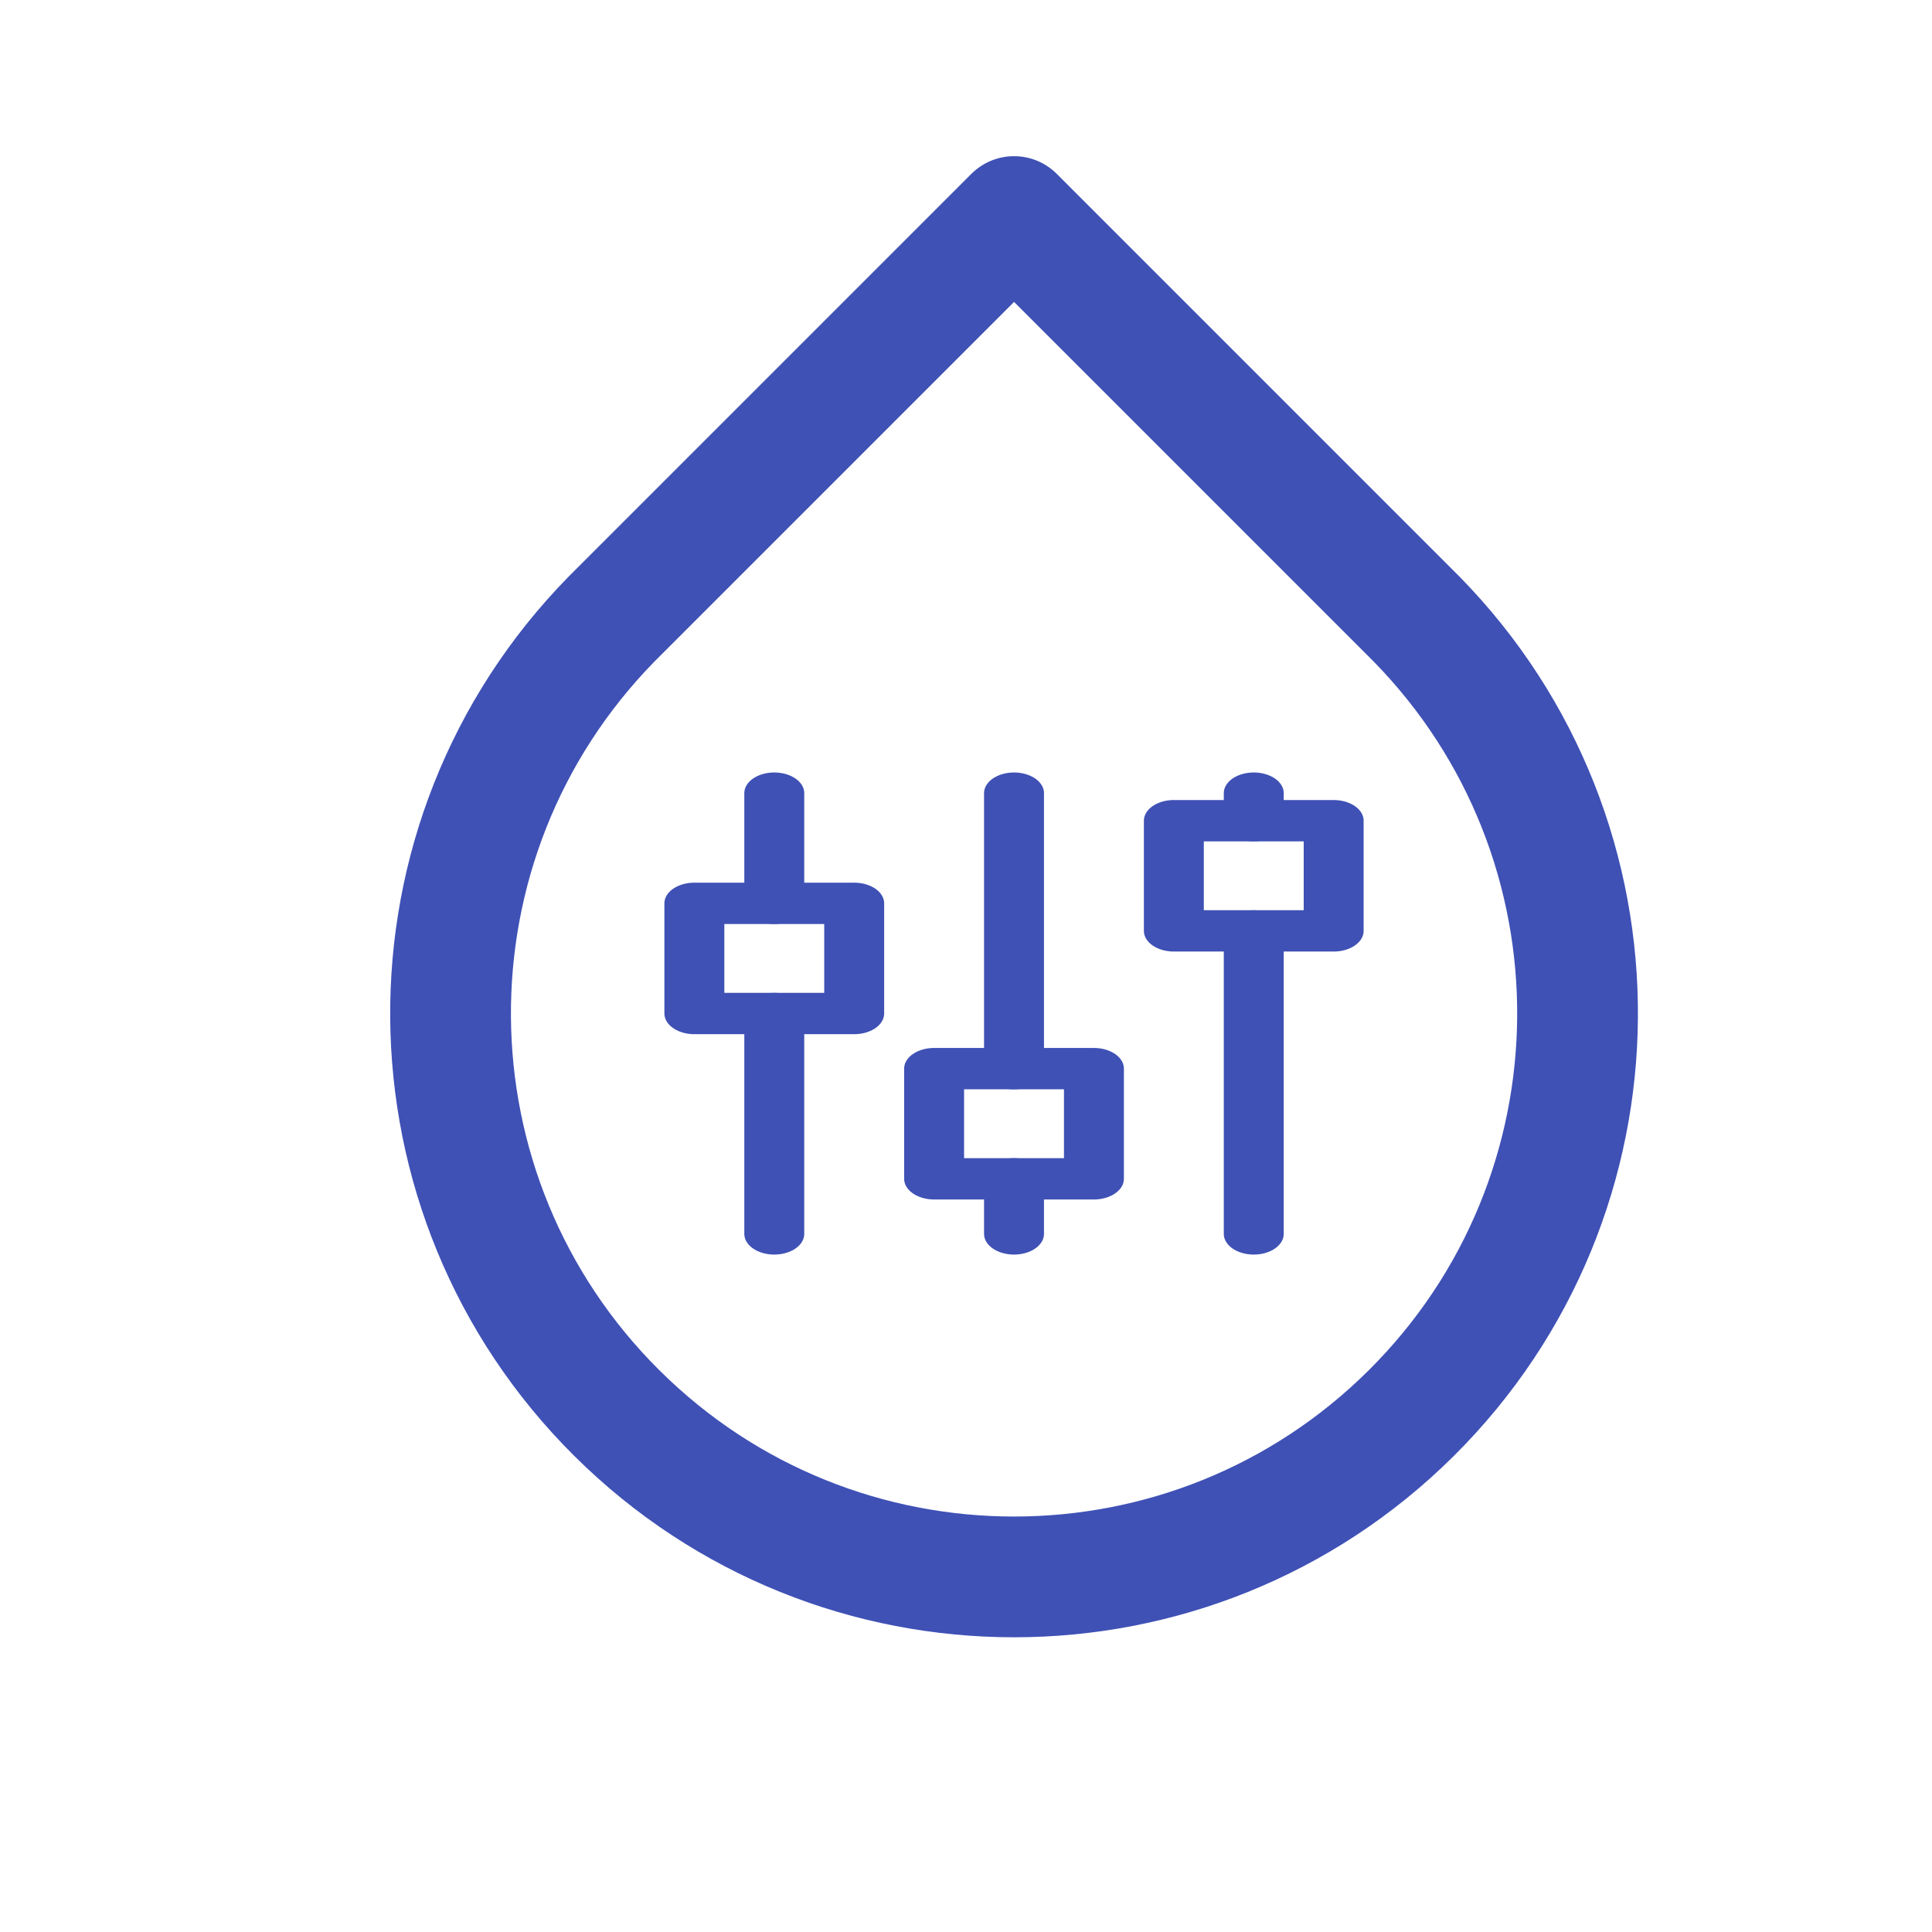
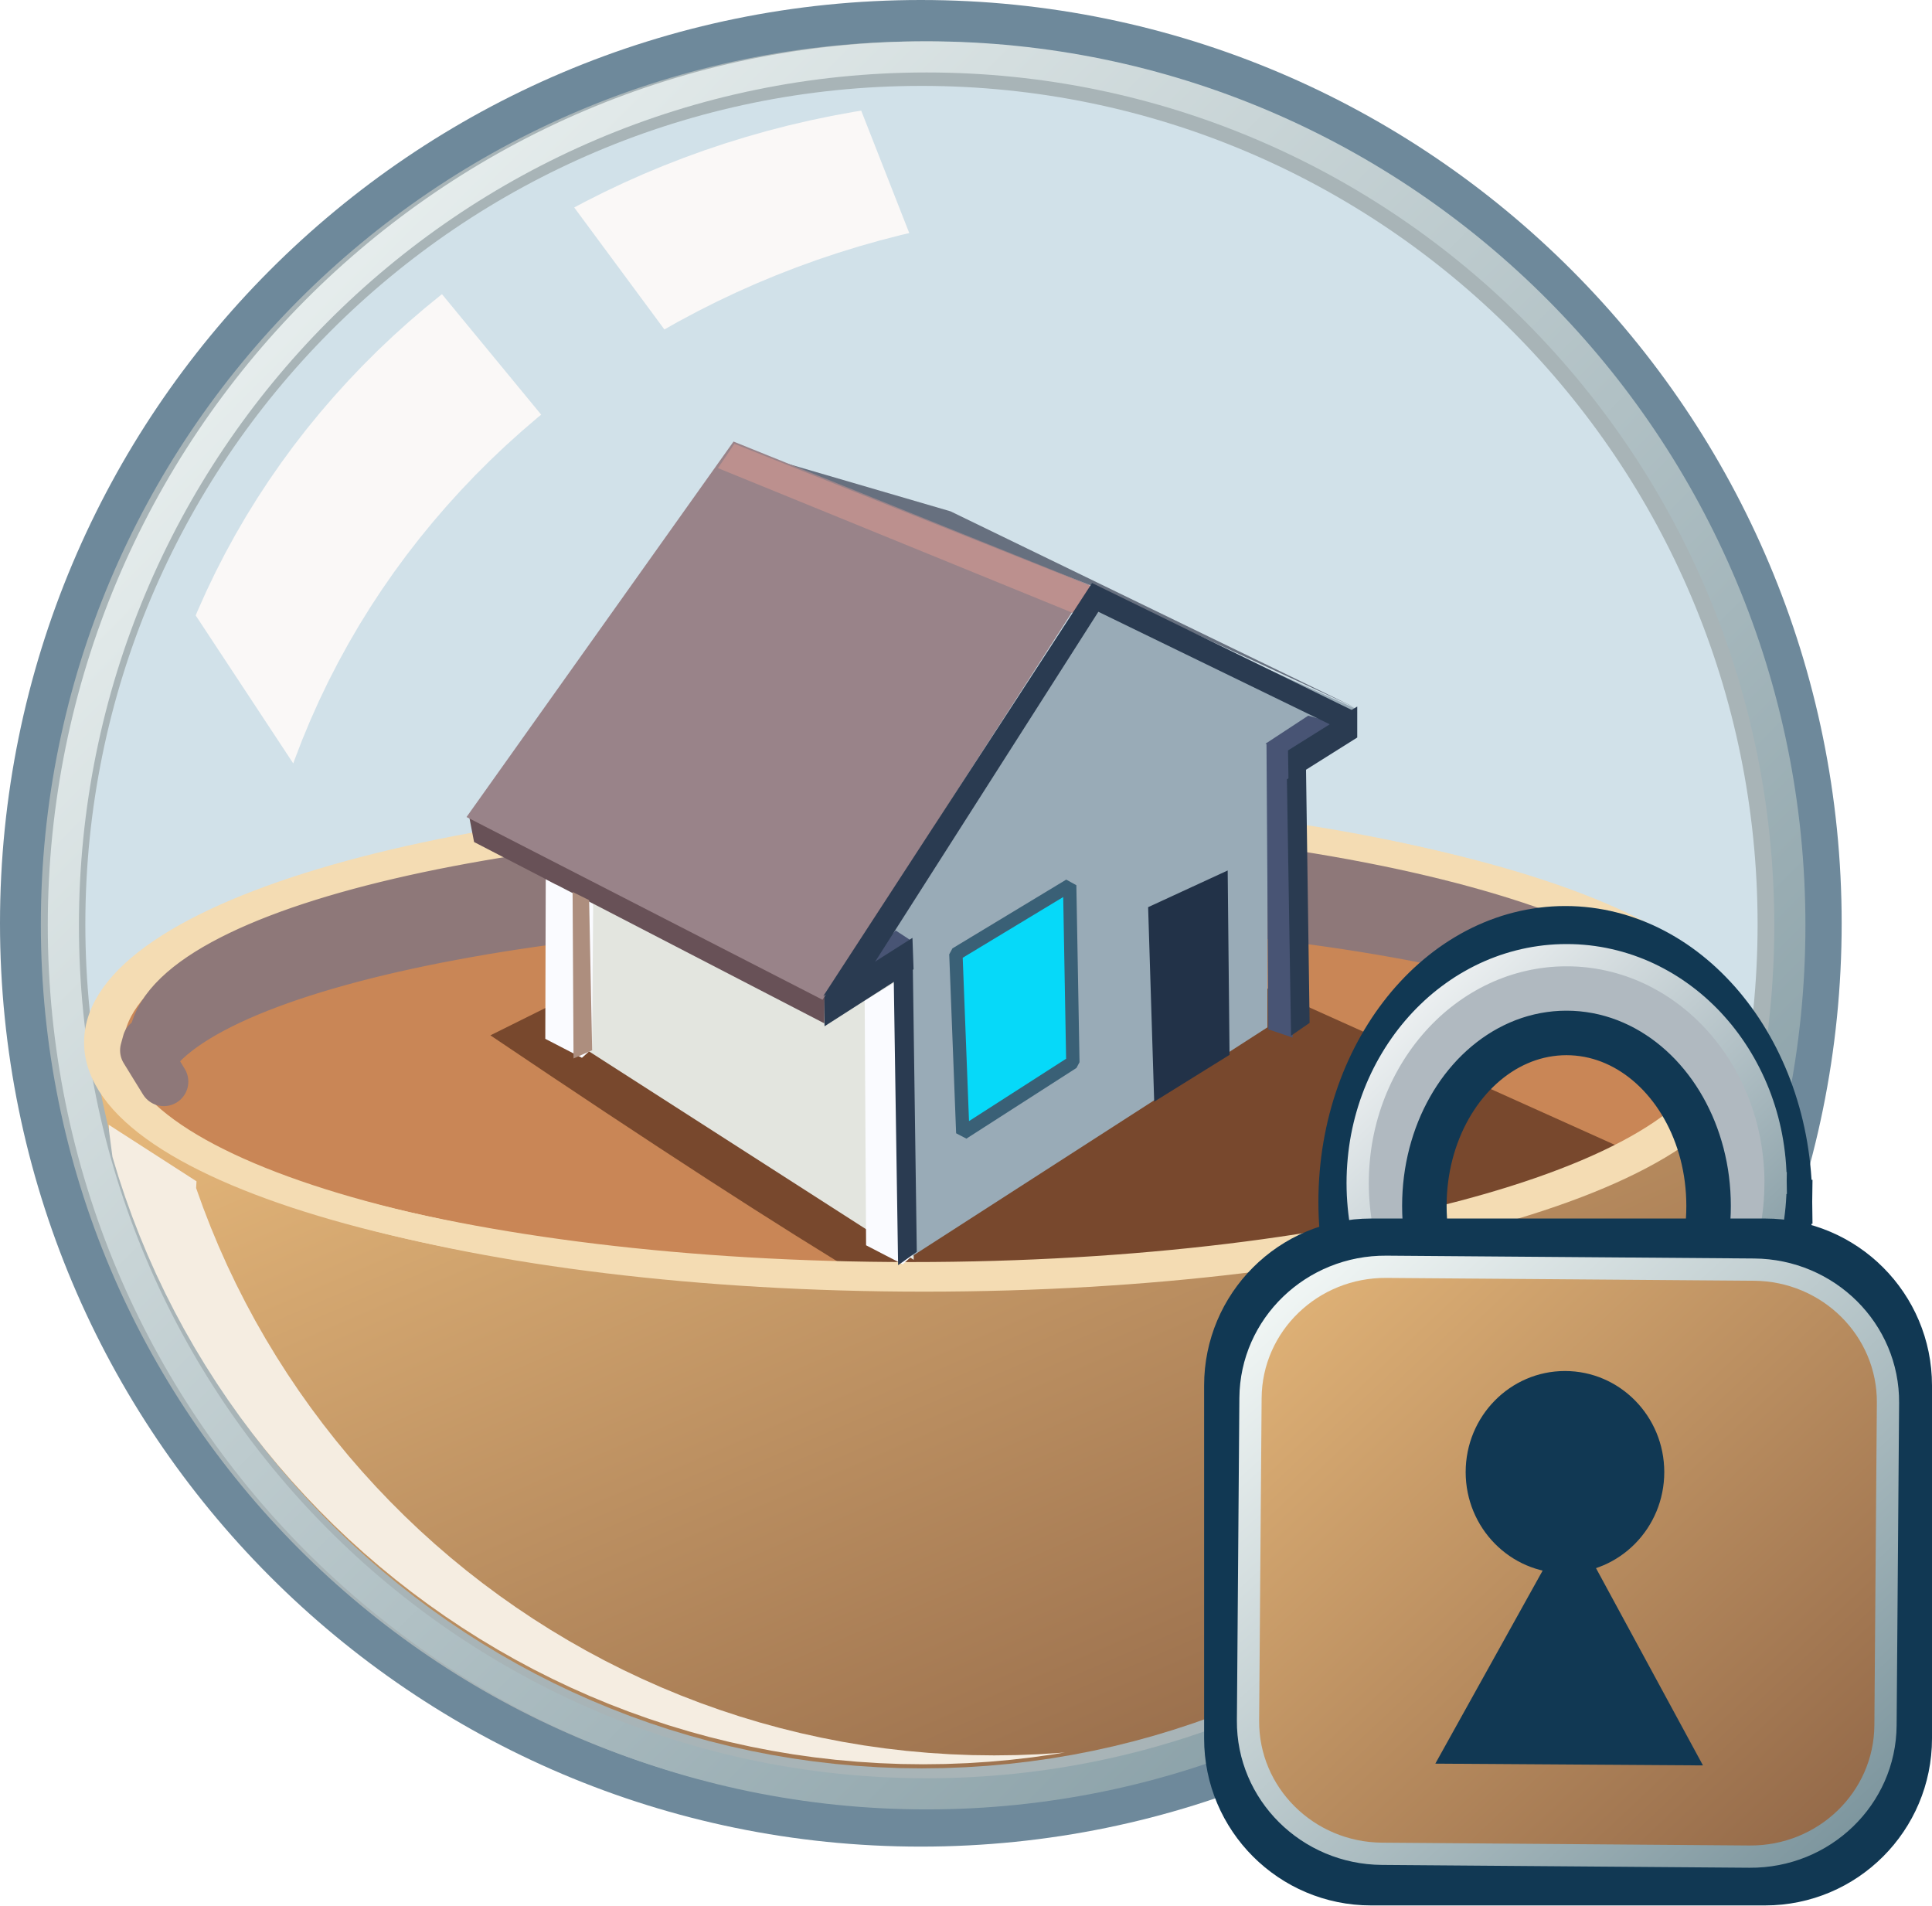
- <svg xmlns="http://www.w3.org/2000/svg" class="icon icon-tabler icon-tabler-droplet" width="48" height="48" viewBox="0 0 24 24" stroke-width="1.5" stroke="#3F51B5" fill="none" stroke-linecap="round" stroke-linejoin="round" version="1.1" id="svg158">
-   <defs id="defs162" />
-   <path stroke="none" d="M0 0h24v24H0z" fill="none" id="path154" />
-   <path d="m 12.597,2.69 5,5 a 7,7 0 1 1 -10,0 l 5,-5" id="path156" />
-   <g style="fill:none;stroke:#3f51b5;stroke-width:1.5;stroke-linecap:round;stroke-linejoin:round" id="g296" transform="matrix(0.4963568,0,0,0.3422113,6.640228,8.483838)">
-     <path stroke="none" d="M 0,0 H 24 V 24 H 0 Z" fill="none" id="path258" />
-     <rect x="4" y="8" width="4" height="4" id="rect260" />
-     <line x1="6" y1="4" x2="6" y2="8" id="line262" />
-     <line x1="6" y1="12" x2="6" y2="20" id="line264" />
-     <rect x="10" y="14" width="4" height="4" id="rect266" />
-     <line x1="12" y1="4" x2="12" y2="14" id="line268" />
-     <line x1="12" y1="18" x2="12" y2="20" id="line270" />
-     <rect x="16" y="5" width="4" height="4" id="rect272" />
-     <line x1="18" y1="4" x2="18" y2="5" id="line274" />
-     <line x1="18" y1="9" x2="18" y2="20" id="line276" />
-   </g>
+ <svg xmlns="http://www.w3.org/2000/svg" width="104.204pt" height="102.757pt" viewBox="0 0 104.204 102.757" version="1.1" id="svg10">
+   <defs id="defs10">
+     <linearGradient id="gradient0" gradientUnits="userSpaceOnUse" x1="0" y1="0" x2="58.412" y2="58.412" spreadMethod="pad" gradientTransform="matrix(1.522099,0,0,0.6569873,5.102444,56.98849)">
+       <stop stop-color="#eabc7d" offset="0" stop-opacity="1" id="stop1" />
+       <stop stop-color="#8a6043" offset="0.983" stop-opacity="1" id="stop2" />
+     </linearGradient>
+     <linearGradient id="gradient1" gradientUnits="userSpaceOnUse" x1="-0.842" y1="-0.838" x2="94.232" y2="94.237" spreadMethod="pad" gradientTransform="matrix(0.997114,0,0,1.002894,3.416334,3.068318)">
+       <stop stop-color="#f8fcfa" offset="0.006" stop-opacity="1" id="stop3" />
+       <stop stop-color="#758f98" offset="1" stop-opacity="1" id="stop4" />
+     </linearGradient>
+     <linearGradient id="gradient2" gradientUnits="userSpaceOnUse" x1="-0.593" y1="-0.607" x2="22.892" y2="22.879" spreadMethod="pad" gradientTransform="matrix(1.011235,0,0,0.9888896,73.22845,51.51491)">
+       <stop stop-color="#ffffff" offset="0.011" stop-opacity="1" id="stop5" />
+       <stop stop-color="#758f98" offset="1" stop-opacity="1" id="stop6" />
+     </linearGradient>
+     <linearGradient id="gradient3" gradientUnits="userSpaceOnUse" x1="-1.166" y1="-1.235" x2="36.97" y2="36.9" spreadMethod="pad" gradientTransform="matrix(1.029471,0,0,0.9713729,66.14516,66.91311)">
+       <stop stop-color="#eabc7d" offset="0" stop-opacity="1" id="stop7" />
+       <stop stop-color="#8a6043" offset="0.983" stop-opacity="1" id="stop8" />
+     </linearGradient>
+     <linearGradient id="gradient4" gradientUnits="userSpaceOnUse" x1="-0.577" y1="-0.624" x2="33.617" y2="33.569" spreadMethod="pad" gradientTransform="matrix(1.040673,0,0,0.9609167,68.02488,67.73788)">
+       <stop stop-color="#f8fcfa" offset="0.006" stop-opacity="1" id="stop9" />
+       <stop stop-color="#758f98" offset="1" stop-opacity="1" id="stop10" />
+     </linearGradient>
+   </defs>
+   <ellipse id="shape0" rx="48.466" ry="48.592" cx="49.666" cy="49.792" fill="#d1e1e9" fill-rule="evenodd" stroke="#6e899b" stroke-width="2.4" stroke-linecap="square" stroke-linejoin="bevel" />
+   <ellipse id="shape01" rx="46.297" ry="46.417" cx="49.7" cy="49.849" fill="#d1e1e9" fill-rule="evenodd" stroke="#a8b4b7" stroke-width="2.4" stroke-linecap="square" stroke-linejoin="bevel" />
+   <path id="shape1" fill="url(#gradient0)" fill-rule="evenodd" stroke-opacity="0" stroke="#000000" stroke-width="0" stroke-linecap="square" stroke-linejoin="bevel" d="m 5.102,56.988 0.024,0.173 0.191,1.135 0.219,1.124 0.246,1.114 0.273,1.104 0.3,1.093 0.327,1.082 0.353,1.07 0.378,1.058 0.404,1.046 0.429,1.033 0.453,1.02 0.478,1.006 0.501,0.993 0.525,0.979 0.548,0.963 0.571,0.949 0.593,0.934 0.615,0.918 0.637,0.902 0.658,0.885 0.679,0.868 0.699,0.852 0.72,0.834 0.739,0.815 0.759,0.798 0.778,0.779 0.796,0.76 0.815,0.74 0.832,0.721 0.85,0.7 0.868,0.68 0.884,0.659 0.9,0.637 0.917,0.616 0.932,0.594 0.947,0.572 0.963,0.549 0.977,0.526 0.991,0.502 1.005,0.478 1.019,0.454 1.031,0.429 1.045,0.405 1.056,0.379 1.069,0.353 1.08,0.327 1.091,0.301 1.103,0.274 1.112,0.246 1.123,0.219 1.133,0.191 1.142,0.162 1.151,0.134 1.159,0.105 1.168,0.075 1.176,0.046 1.183,0.015 1.183,-0.015 1.176,-0.046 1.167,-0.075 1.16,-0.105 1.151,-0.134 1.142,-0.162 1.132,-0.191 1.123,-0.219 1.113,-0.246 1.102,-0.274 1.092,-0.301 1.08,-0.327 1.068,-0.353 1.057,-0.379 1.044,-0.405 1.032,-0.429 1.018,-0.454 1.005,-0.478 0.992,-0.502 0.977,-0.526 0.962,-0.549 0.948,-0.572 0.932,-0.594 0.917,-0.616 0.9,-0.637 0.884,-0.659 0.867,-0.68 0.85,-0.7 0.833,-0.721 0.815,-0.74 0.796,-0.76 0.778,-0.779 0.759,-0.798 0.739,-0.815 0.719,-0.834 0.7,-0.852 0.679,-0.868 0.658,-0.885 0.637,-0.902 0.615,-0.918 0.593,-0.934 0.571,-0.949 0.548,-0.963 0.525,-0.979 0.501,-0.993 0.478,-1.006 0.453,-1.02 0.429,-1.033 0.403,-1.046 0.379,-1.058 0.353,-1.07 0.326,-1.082 0.3,-1.093 0.274,-1.104 0.246,-1.114 0.113,-0.581 -0.125,0.175 -0.245,0.302 -0.271,0.298 -0.299,0.296 -0.324,0.292 -0.351,0.29 -0.376,0.286 -0.401,0.283 -0.426,0.279 -0.45,0.276 -0.475,0.273 -0.498,0.268 -0.521,0.265 -0.545,0.26 -0.567,0.257 -0.589,0.253 -0.611,0.248 -0.632,0.244 -0.654,0.239 -0.675,0.235 -0.694,0.23 -0.715,0.226 -0.735,0.221 -0.753,0.215 -0.773,0.211 -0.791,0.205 -0.809,0.201 -0.828,0.195 -0.844,0.189 -0.862,0.184 -0.878,0.178 -0.894,0.173 -0.911,0.166 -0.926,0.161 -0.941,0.155 -0.957,0.148 -0.97,0.142 -0.985,0.136 -0.998,0.129 -1.012,0.123 -1.025,0.116 -1.037,0.11 -1.05,0.102 -1.062,0.096 -1.073,0.088 -1.084,0.082 -1.095,0.074 -1.105,0.066 -1.116,0.059 -1.125,0.052 -1.134,0.044 -1.144,0.036 -1.152,0.029 -1.16,0.02 -1.168,0.012 -1.175,0.004 -1.175,-0.004 -1.168,-0.012 -1.16,-0.02 -1.152,-0.029 -1.144,-0.036 -1.134,-0.044 -1.125,-0.052 -1.116,-0.059 -1.105,-0.066 -1.095,-0.074 -1.084,-0.082 -1.073,-0.088 -1.062,-0.096 -1.05,-0.102 -1.037,-0.11 -1.025,-0.116 -1.012,-0.123 -0.998,-0.129 -0.985,-0.136 -0.97,-0.142 -0.957,-0.148 -0.941,-0.155 -0.926,-0.161 -0.911,-0.166 -0.894,-0.173 -0.878,-0.178 -0.862,-0.184 -0.844,-0.189 -0.828,-0.195 -0.809,-0.201 -0.791,-0.205 -0.773,-0.211 -0.753,-0.215 -0.735,-0.221 -0.715,-0.226 -0.694,-0.23 -0.675,-0.235 -0.654,-0.239 -0.632,-0.244 -0.611,-0.248 -0.589,-0.253 -0.567,-0.257 -0.545,-0.26 -0.521,-0.265 -0.499,-0.268 -0.474,-0.273 -0.45,-0.276 -0.426,-0.279 -0.401,-0.283 -0.376,-0.286 -0.351,-0.29 -0.324,-0.292 -0.299,-0.296 -0.271,-0.298 -0.245,-0.302 -0.217,-0.304 -0.189,-0.307 -0.162,-0.309 -0.132,-0.312 -0.104,-0.314 -0.075,-0.316 -0.023,-0.164 h -0.1" style="fill:url(#gradient0)" />
+   <ellipse id="ellipse10" rx="46.56" ry="46.835" cx="49.977" cy="49.903" fill="none" stroke="url(#gradient1)" stroke-width="1.68" stroke-linecap="square" stroke-linejoin="bevel" style="stroke:url(#gradient1)" />
+   <ellipse id="shape2" rx="43.908" ry="12.565" cx="49.848" cy="56.371" fill="#c98656" fill-rule="evenodd" stroke="#f4dcb3" stroke-width="1.44" stroke-linecap="square" stroke-linejoin="bevel" />
+   <path id="shape3" fill="#78482d" fill-rule="evenodd" stroke-opacity="0" stroke="#000000" stroke-width="0" stroke-linecap="square" stroke-linejoin="bevel" d="m 26.451,55.833 22.576,-11.22 c 18.23,8.201 31.252,14.059 39.065,17.574 -14.753,5.777 -32.947,5.77 -41.15,6.915 -4.857,-2.907 -11.688,-7.33 -20.492,-13.268 z" />
+   <path id="shape4" fill="none" stroke="#8e7879" stroke-width="2.64" stroke-linecap="round" stroke-linejoin="round" d="m 91.795,56.09 -0.111,1.128 -0.137,-1.425 -0.07,-0.271 -0.097,-0.269 -0.123,-0.267 -0.15,-0.265 -0.176,-0.263 -0.202,-0.26 -0.227,-0.258 -0.252,-0.256 -0.277,-0.253 -0.302,-0.251 -0.326,-0.248 -0.35,-0.245 -0.373,-0.242 -0.396,-0.239 -0.419,-0.236 -0.441,-0.233 -0.463,-0.23 -0.485,-0.227 -0.506,-0.223 -0.527,-0.22 -0.548,-0.216 -0.568,-0.213 -0.588,-0.209 -0.608,-0.205 -0.627,-0.201 -0.646,-0.197 -0.664,-0.193 -0.683,-0.189 -0.701,-0.185 -0.718,-0.18 -0.736,-0.176 -0.752,-0.172 -0.769,-0.167 -0.785,-0.162 -0.801,-0.157 -0.817,-0.153 -0.832,-0.148 -0.847,-0.143 -0.861,-0.138 -0.875,-0.132 -0.889,-0.127 -0.902,-0.122 -0.915,-0.116 -0.928,-0.111 -0.941,-0.105 -0.953,-0.099 -0.964,-0.094 -0.976,-0.088 -0.987,-0.082 -0.998,-0.076 -1.008,-0.07 -1.018,-0.063 -1.028,-0.057 -1.037,-0.051 -1.046,-0.044 -1.055,-0.038 -1.063,-0.031 -1.071,-0.024 -1.079,-0.017 -1.086,-0.011 -1.093,-0.004 -1.093,0.004 -1.086,0.011 -1.079,0.017 -1.071,0.024 -1.063,0.031 -1.055,0.038 -1.046,0.044 -1.037,0.051 -1.028,0.057 -1.018,0.063 -1.008,0.07 -0.998,0.076 -0.987,0.082 -0.976,0.088 -0.964,0.094 -0.953,0.099 -0.941,0.105 -0.928,0.111 -0.915,0.116 -0.902,0.122 -0.889,0.127 -0.875,0.132 -0.861,0.138 -0.846,0.143 -0.832,0.148 -0.817,0.153 -0.801,0.157 -0.785,0.162 -0.769,0.167 -0.752,0.172 -0.736,0.176 -0.718,0.18 -0.701,0.185 -0.683,0.189 -0.664,0.193 -0.646,0.197 -0.627,0.201 -0.608,0.205 -0.588,0.209 -0.568,0.213 -0.548,0.216 -0.527,0.22 -0.506,0.223 -0.485,0.227 -0.463,0.23 -0.441,0.233 -0.419,0.236 -0.396,0.239 -0.373,0.242 -0.35,0.245 -0.326,0.248 -0.302,0.251 -0.277,0.253 -0.252,0.256 -0.227,0.258 -0.202,0.26 -0.176,0.263 -0.15,0.265 -0.123,0.267 -0.097,0.269 -0.069,0.271 -0.042,0.273 -0.334,0.117 -0.126,0.461 1.04,1.687 -0.857,-1.412 0.709,-0.527 0.258,-0.256 0.284,-0.253 0.309,-0.251 0.333,-0.248 0.358,-0.245 0.382,-0.242 0.405,-0.239 0.429,-0.236 0.451,-0.233 0.474,-0.23 0.496,-0.227 0.518,-0.223 0.54,-0.22 0.561,-0.216 0.581,-0.213 0.602,-0.209 0.622,-0.205 0.642,-0.201 0.661,-0.197 0.68,-0.193 0.699,-0.189 0.717,-0.185 0.735,-0.18 0.753,-0.176 0.77,-0.171 0.787,-0.167 0.804,-0.162 0.82,-0.157 0.836,-0.153 0.851,-0.148 0.866,-0.143 0.881,-0.138 0.896,-0.132 0.91,-0.127 0.924,-0.122 0.937,-0.116 0.95,-0.111 0.963,-0.105 0.975,-0.099 0.987,-0.094 0.999,-0.088 1.01,-0.082 1.021,-0.076 1.032,-0.07 1.042,-0.063 1.052,-0.057 1.061,-0.051 1.071,-0.044 1.079,-0.038 1.088,-0.031 1.096,-0.024 1.104,-0.017 1.111,-0.011 1.118,-0.004 1.119,0.004 1.111,0.011 1.104,0.017 1.096,0.024 1.088,0.031 1.079,0.038 1.071,0.044 1.061,0.051 1.052,0.057 1.042,0.063 1.032,0.07 1.021,0.076 1.01,0.082 0.999,0.088 0.987,0.094 0.975,0.099 0.963,0.105 0.95,0.111 0.937,0.116 0.924,0.122 0.91,0.127 0.896,0.132 0.881,0.138 0.866,0.143 0.851,0.148 0.836,0.153 0.82,0.157 0.804,0.162 0.787,0.167 0.77,0.171 0.753,0.176 0.735,0.18 0.717,0.185 0.699,0.189 0.68,0.193 0.661,0.197 0.642,0.201 0.622,0.205 0.602,0.209 0.582,0.213 0.561,0.216 0.539,0.22 0.518,0.223 0.496,0.227 0.474,0.23 0.451,0.233 0.429,0.236 0.405,0.239 0.382,0.242 0.358,0.245 0.333,0.248 0.309,0.251 0.284,0.253 0.098,0.097" />
+   <path id="shape02" fill="#e3e5df" fill-rule="evenodd" stroke-opacity="0" stroke="#000000" stroke-width="0" stroke-linecap="square" stroke-linejoin="bevel" d="m 30.004,41.166 19.2,9.6 0.077,17.172 -19.277,-12.372 z" />
+   <path id="shape03" fill="#67707f" fill-rule="evenodd" stroke-opacity="0" stroke="#000000" stroke-width="0" stroke-linecap="square" stroke-linejoin="bevel" d="m 73.174,38.204 -21.904,-10.628 -11.696,-3.417 19.2,7.389 z" />
+   <ellipse id="shape04" rx="43.908" ry="12.565" cx="49.163" cy="56.215" fill="none" stroke="#f4dcb3" stroke-width="1.44" stroke-linecap="square" stroke-linejoin="bevel" />
+   <path id="shape5" fill="#99abb7" fill-rule="evenodd" stroke-opacity="0" stroke="#000000" stroke-width="0" stroke-linecap="square" stroke-linejoin="bevel" d="m 49.16,50.603 19.2,-9.6 v 14.4 l -19.2,12.365 z" />
+   <path id="shape6" fill="#99abb7" fill-rule="evenodd" stroke-opacity="0" stroke="#000000" stroke-width="0" stroke-linecap="square" stroke-linejoin="bevel" d="m 58.743,31.749 14.4,6.477 -4.8,3.123 -19.2,9.6 -4.8,2.93 z" />
+   <path id="shape7" fill="#485474" fill-rule="evenodd" stroke-opacity="0" stroke="#000000" stroke-width="0" stroke-linecap="square" stroke-linejoin="bevel" d="m 48.311,50.18 0.893,0.586 -4.504,3.011 z" />
+   <path id="shape8" fill="#2a3b51" fill-rule="evenodd" stroke-opacity="0" stroke="#000000" stroke-width="0" stroke-linecap="square" stroke-linejoin="bevel" d="m 73.204,38.103 v 1.67 l -4.814,3.026 -0.019,-1.781 z" />
+   <path id="shape9" fill="#fafbff" fill-rule="evenodd" stroke-opacity="0" stroke="#000000" stroke-width="0" stroke-linecap="square" stroke-linejoin="bevel" d="m 49.204,52.415 0.031,15.279 -0.546,0.485 -1.976,-1.023 -0.076,-13.19 z" />
+   <path id="shape05" fill="#fafbff" fill-rule="evenodd" stroke-opacity="0" stroke="#000000" stroke-width="0" stroke-linecap="square" stroke-linejoin="bevel" d="m 31.993,48.75 -0.06,7.81 -0.546,0.485 -1.976,-1.023 0.024,-8.607 z" />
+   <path id="shape10" fill="#06d9f9" fill-rule="evenodd" stroke="#3a6076" stroke-width="0.72" stroke-linecap="square" stroke-linejoin="bevel" d="m 51.557,51.452 6.137,-3.708 0.171,9.546 -5.936,3.812 z" />
+   <path id="shape06" fill="#223248" fill-rule="evenodd" stroke-opacity="0" stroke="#000000" stroke-width="0" stroke-linecap="square" stroke-linejoin="bevel" d="m 61.925,48.922 4.291,-1.979 0.101,9.943 -4.065,2.525 z" />
+   <path id="shape11" fill="#485474" fill-rule="evenodd" stroke-opacity="0" stroke="#000000" stroke-width="0" stroke-linecap="square" stroke-linejoin="bevel" d="m 69.374,40.529 -1.116,-0.424 2.305,-1.512 1.311,0.371 z" />
+   <path id="shape12" fill="#485474" fill-rule="evenodd" stroke-opacity="0" stroke="#000000" stroke-width="0" stroke-linecap="square" stroke-linejoin="bevel" d="m 68.309,40.068 0.1,15.443 1.309,0.444 -0.249,-15.543 z" />
+   <path id="shape13" fill="#2a3b51" fill-rule="evenodd" stroke-opacity="0" stroke="#000000" stroke-width="0" stroke-linecap="square" stroke-linejoin="bevel" d="m 70.439,41.328 0.196,13.834 -1.001,0.692 -0.223,-13.824 z" />
+   <path id="shape07" fill="#2a3b51" fill-rule="evenodd" stroke-opacity="0" stroke="#000000" stroke-width="0" stroke-linecap="square" stroke-linejoin="bevel" d="m 49.214,50.578 0.06,1.691 -4.801,3.076 -0.039,-1.731 z" />
+   <path id="shape08" fill="#685157" fill-rule="evenodd" stroke-opacity="0" stroke="#000000" stroke-width="0" stroke-linecap="square" stroke-linejoin="bevel" d="m 44.462,53.737 -0.004,1.449 -18.888,-9.777 -0.28,-1.45 z" />
+   <path id="shape14" fill="#998389" fill-rule="evenodd" stroke-opacity="0" stroke="#000000" stroke-width="0" stroke-linecap="square" stroke-linejoin="bevel" d="m 58.763,31.548 -19.2,-7.736 -14.4,20.248 19.2,9.854 z" />
+   <path id="shape09" fill="#bc908e" fill-rule="evenodd" stroke-opacity="0" stroke="#000000" stroke-width="0" stroke-linecap="square" stroke-linejoin="bevel" d="m 58.899,31.627 -0.964,1.456 -19.211,-7.839 0.884,-1.309 z" />
+   <path id="shape010" fill="#2a3b51" fill-rule="evenodd" stroke-opacity="0" stroke="#000000" stroke-width="0" stroke-linecap="square" stroke-linejoin="bevel" d="m 49.233,52.073 0.215,15.438 -1.008,0.718 -0.235,-15.455 z" />
+   <path id="shape011" fill="#ad8e7e" fill-rule="evenodd" stroke-opacity="0" stroke="#000000" stroke-width="0" stroke-linecap="square" stroke-linejoin="bevel" d="m 31.775,48.543 0.163,8.095 -1.004,0.443 -0.051,-8.979 z" />
+   <path id="shape16" fill="#2a3b51" fill-rule="evenodd" stroke-opacity="0" stroke="#000000" stroke-width="0" stroke-linecap="square" stroke-linejoin="bevel" d="m 73.204,38.433 -1.072,0.827 -12.892,-6.268 -12.335,19.333 -2.501,1.393 14.497,-22.277 z" />
+   <path id="shape18" fill="#faf8f7" fill-rule="evenodd" stroke-opacity="0" stroke="#000000" stroke-width="0" stroke-linecap="square" stroke-linejoin="bevel" d="m 46.448,5.968 -0.414,0.066 -1.181,0.217 -1.172,0.244 -1.162,0.271 -1.152,0.298 -1.141,0.324 -1.13,0.35 -1.118,0.375 -1.106,0.401 -1.094,0.426 -1.081,0.45 -1.067,0.475 -1.053,0.499 -1.039,0.523 -0.567,0.302 4.864,6.578 0.756,-0.427 1.024,-0.546 1.039,-0.523 1.053,-0.499 1.067,-0.475 1.081,-0.45 1.094,-0.426 1.106,-0.401 1.119,-0.375 1.13,-0.35 1.141,-0.324 1.152,-0.298 0.445,-0.104 -2.592,-6.602 m -22.614,9.898 -0.031,0.024 -0.888,0.724 -0.869,0.745 -0.849,0.765 -0.829,0.786 -0.808,0.806 -0.787,0.826 -0.766,0.845 -0.744,0.864 -0.722,0.883 -0.699,0.901 -0.675,0.92 -0.652,0.938 -0.627,0.955 -0.603,0.973 -0.577,0.99 -0.552,1.007 -0.526,1.023 -0.499,1.039 -0.472,1.055 -0.106,0.256 5.262,7.98 0.061,-0.172 0.417,-1.086 0.445,-1.071 0.472,-1.055 0.499,-1.039 0.526,-1.023 0.552,-1.007 0.577,-0.99 0.603,-0.973 0.627,-0.955 0.652,-0.938 0.675,-0.92 0.699,-0.901 0.722,-0.883 0.744,-0.864 0.766,-0.845 0.787,-0.826 0.808,-0.806 0.829,-0.786 0.849,-0.765 0.868,-0.745 0.194,-0.158 -5.352,-6.498" />
+   <path id="shape19" fill="#f5ede1" fill-rule="evenodd" stroke-opacity="0" stroke="#000000" stroke-width="0" stroke-linecap="square" stroke-linejoin="bevel" d="m 5.882,60.991 0.184,1.399 0.329,1.086 0.356,1.074 0.382,1.062 0.407,1.05 0.432,1.037 0.457,1.024 0.482,1.01 0.506,0.996 0.529,0.982 0.553,0.967 0.576,0.952 0.598,0.937 0.62,0.921 0.642,0.905 0.664,0.889 0.685,0.872 0.705,0.855 0.726,0.837 0.746,0.819 0.765,0.8 0.784,0.782 0.803,0.763 0.822,0.743 0.84,0.723 0.857,0.703 0.875,0.682 0.892,0.661 0.908,0.64 0.924,0.618 0.94,0.596 0.956,0.574 0.971,0.551 0.985,0.528 1,0.504 1.014,0.48 1.027,0.456 1.04,0.431 1.053,0.406 1.066,0.38 1.078,0.355 1.089,0.328 1.101,0.302 1.112,0.275 1.122,0.247 1.132,0.22 1.142,0.192 1.152,0.163 1.161,0.134 1.169,0.105 1.178,0.076 1.186,0.046 1.193,0.015 1.193,-0.015 1.186,-0.046 1.178,-0.076 1.169,-0.105 1.161,-0.134 1.152,-0.163 0.6,-0.101 -0.254,0.023 -1.178,0.076 -1.186,0.046 -1.193,0.015 -1.193,-0.015 -1.186,-0.046 -1.178,-0.076 -1.169,-0.105 -1.161,-0.134 -1.152,-0.163 -1.142,-0.192 -1.133,-0.22 -1.122,-0.247 -1.112,-0.275 -1.101,-0.302 -1.089,-0.328 -1.078,-0.355 -1.066,-0.38 -1.053,-0.406 -1.04,-0.431 -1.027,-0.456 -1.014,-0.48 -1,-0.504 -0.985,-0.528 -0.971,-0.551 -0.956,-0.574 -0.94,-0.596 -0.924,-0.618 -0.908,-0.64 -0.892,-0.661 -0.875,-0.682 -0.857,-0.703 -0.84,-0.723 -0.822,-0.743 -0.803,-0.763 -0.784,-0.782 -0.765,-0.8 -0.746,-0.819 -0.726,-0.837 -0.705,-0.855 -0.685,-0.872 -0.664,-0.889 -0.642,-0.905 -0.62,-0.921 -0.598,-0.937 -0.576,-0.952 -0.553,-0.967 -0.529,-0.982 -0.506,-0.996 -0.482,-1.01 -0.457,-1.024 -0.432,-1.037 -0.407,-1.05 -0.382,-1.062 0.021,-0.365 -4.737,-3.05" />
+   <path id="shape20" fill="#b0b9c0" fill-rule="evenodd" stroke="#113853" stroke-width="2.4" stroke-linecap="square" stroke-linejoin="bevel" d="m 96.543,64.811 -0.005,-0.387 -0.012,-0.384 -0.02,-0.382 -0.028,-0.379 -0.036,-0.376 -0.043,-0.373 -0.052,-0.371 -0.058,-0.367 -0.066,-0.363 -0.074,-0.361 -0.08,-0.356 -0.088,-0.353 -0.095,-0.35 -0.102,-0.345 -0.108,-0.341 -0.115,-0.338 -0.122,-0.332 -0.128,-0.329 -0.135,-0.324 -0.141,-0.319 -0.147,-0.315 -0.153,-0.31 -0.159,-0.304 -0.165,-0.3 -0.171,-0.294 -0.177,-0.289 -0.182,-0.284 -0.188,-0.278 -0.193,-0.272 -0.199,-0.266 -0.204,-0.26 -0.208,-0.255 -0.214,-0.248 -0.219,-0.241 -0.224,-0.235 -0.228,-0.229 -0.233,-0.222 -0.237,-0.215 -0.242,-0.208 -0.246,-0.201 -0.25,-0.194 -0.255,-0.187 -0.258,-0.179 -0.262,-0.171 -0.267,-0.164 -0.269,-0.156 -0.274,-0.149 -0.277,-0.14 -0.28,-0.132 -0.284,-0.123 -0.287,-0.116 -0.29,-0.106 -0.293,-0.099 -0.296,-0.089 -0.299,-0.08 -0.301,-0.072 -0.304,-0.062 -0.307,-0.053 -0.309,-0.044 -0.311,-0.034 -0.314,-0.025 -0.315,-0.015 -0.318,-0.004 -0.318,0.004 -0.315,0.015 -0.314,0.025 -0.311,0.034 -0.309,0.044 -0.307,0.053 -0.304,0.062 -0.302,0.072 -0.298,0.08 -0.296,0.089 -0.293,0.099 -0.29,0.106 -0.287,0.116 -0.284,0.123 -0.28,0.132 -0.277,0.14 -0.274,0.149 -0.27,0.156 -0.266,0.164 -0.262,0.171 -0.259,0.179 -0.254,0.187 -0.25,0.194 -0.246,0.201 -0.242,0.208 -0.238,0.215 -0.233,0.222 -0.228,0.229 -0.223,0.235 -0.219,0.241 -0.214,0.248 -0.209,0.255 -0.203,0.26 -0.199,0.266 -0.193,0.272 -0.188,0.278 -0.182,0.284 -0.177,0.289 -0.171,0.294 -0.165,0.3 -0.159,0.304 -0.154,0.31 -0.147,0.315 -0.141,0.319 -0.134,0.324 -0.129,0.329 -0.121,0.332 -0.115,0.338 -0.109,0.341 -0.101,0.345 -0.095,0.35 -0.088,0.353 -0.08,0.356 -0.074,0.361 -0.066,0.363 -0.059,0.367 -0.051,0.371 -0.043,0.373 -0.036,0.376 -0.028,0.379 -0.021,0.382 -0.012,0.384 -0.004,0.387 0.004,0.387 0.012,0.384 0.021,0.382 0.028,0.379 0.036,0.376 0.043,0.373 0.051,0.37 0.059,0.367 0.066,0.364 0.074,0.36 0.08,0.357 0.088,0.353 0.095,0.349 0.101,0.346 0.109,0.341 0.115,0.337 0.121,0.333 0.129,0.329 0.134,0.324 0.141,0.319 0.147,0.315 0.154,0.309 0.159,0.305 0.165,0.3 0.171,0.294 0.177,0.289 0.182,0.283 0.188,0.278 0.193,0.272 0.199,0.267 0.203,0.26 0.209,0.254 0.214,0.248 0.219,0.242 0.223,0.235 0.228,0.229 0.195,0.185 v -9.259 l -0.016,-0.073 -0.061,-0.346 -0.05,-0.35 -0.04,-0.355 -0.028,-0.359 -0.017,-0.363 -0.006,-0.366 0.006,-0.367 0.017,-0.362 0.028,-0.359 0.04,-0.355 0.05,-0.351 0.061,-0.346 0.072,-0.341 0.081,-0.336 0.092,-0.33 0.101,-0.325 0.111,-0.319 0.12,-0.313 0.129,-0.306 0.138,-0.3 0.147,-0.292 0.156,-0.286 0.163,-0.278 0.172,-0.27 0.179,-0.263 0.187,-0.254 0.195,-0.245 0.202,-0.237 0.208,-0.228 0.216,-0.218 0.222,-0.209 0.228,-0.199 0.235,-0.189 0.24,-0.179 0.246,-0.168 0.252,-0.158 0.257,-0.146 0.262,-0.135 0.267,-0.123 0.271,-0.112 0.276,-0.099 0.28,-0.087 0.285,-0.074 0.288,-0.061 0.291,-0.048 0.295,-0.035 0.298,-0.021 0.301,-0.007 0.301,0.007 0.298,0.021 0.295,0.035 0.291,0.048 0.288,0.061 0.284,0.074 0.281,0.087 0.276,0.099 0.271,0.112 0.267,0.123 0.262,0.135 0.257,0.146 0.251,0.158 0.247,0.168 0.24,0.179 0.235,0.189 0.228,0.199 0.222,0.209 0.216,0.218 0.208,0.228 0.202,0.237 0.194,0.245 0.188,0.254 0.179,0.263 0.172,0.27 0.163,0.278 0.156,0.286 0.146,0.292 0.139,0.3 0.129,0.306 0.12,0.313 0.111,0.319 0.101,0.325 0.092,0.33 0.081,0.336 0.072,0.341 0.061,0.346 0.05,0.351 0.039,0.355 0.029,0.359 0.017,0.362 0.006,0.367 -0.006,0.366 -0.017,0.363 -0.029,0.359 -0.039,0.355 -0.05,0.35 -0.059,0.332 v 9.208 l 0.05,-0.047 0.228,-0.229 0.224,-0.235 0.219,-0.242 0.214,-0.248 0.208,-0.254 0.204,-0.26 0.199,-0.267 0.193,-0.272 0.188,-0.278 0.182,-0.283 0.177,-0.289 0.171,-0.294 0.165,-0.3 0.159,-0.305 0.153,-0.309 0.147,-0.315 0.141,-0.319 0.135,-0.324 0.128,-0.329 0.122,-0.333 0.115,-0.337 0.108,-0.341 0.102,-0.346 0.095,-0.349 0.088,-0.353 0.08,-0.357 0.074,-0.36 0.066,-0.364 0.058,-0.367 0.052,-0.37 0.043,-0.373 0.036,-0.376 0.028,-0.379 0.02,-0.382 0.012,-0.384 0.005,-0.387" />
+   <path id="shape012" fill="none" stroke="url(#gradient2)" stroke-width="1.2" stroke-linecap="square" stroke-linejoin="bevel" d="m 95.769,63.8 -0.005,-0.322 -0.011,-0.32 -0.019,-0.318 -0.026,-0.316 -0.034,-0.313 -0.04,-0.311 -0.048,-0.309 -0.054,-0.306 -0.061,-0.302 -0.069,-0.301 -0.074,-0.296 -0.082,-0.294 -0.088,-0.291 -0.095,-0.287 -0.1,-0.284 -0.107,-0.282 -0.114,-0.277 -0.119,-0.274 -0.126,-0.27 -0.131,-0.266 -0.137,-0.262 -0.142,-0.258 -0.148,-0.253 -0.153,-0.25 -0.159,-0.245 -0.165,-0.241 -0.169,-0.237 -0.175,-0.232 -0.179,-0.227 -0.185,-0.222 -0.19,-0.217 -0.193,-0.212 -0.199,-0.207 -0.204,-0.201 -0.208,-0.196 -0.212,-0.191 -0.217,-0.185 -0.221,-0.179 -0.225,-0.173 -0.229,-0.167 -0.233,-0.162 -0.237,-0.156 -0.24,-0.149 -0.244,-0.142 -0.248,-0.137 -0.25,-0.13 -0.255,-0.124 -0.258,-0.117 -0.261,-0.11 -0.264,-0.102 -0.267,-0.097 -0.27,-0.088 -0.273,-0.082 -0.275,-0.074 -0.278,-0.067 -0.28,-0.06 -0.283,-0.052 -0.286,-0.044 -0.287,-0.037 -0.289,-0.028 -0.292,-0.021 -0.293,-0.012 -0.296,-0.003 -0.296,0.003 -0.293,0.012 -0.292,0.021 -0.289,0.028 -0.287,0.037 -0.286,0.044 -0.283,0.052 -0.281,0.06 -0.277,0.067 -0.275,0.074 -0.273,0.082 -0.27,0.088 -0.267,0.097 -0.264,0.102 -0.26,0.11 -0.258,0.117 -0.255,0.124 -0.251,0.13 -0.247,0.137 -0.244,0.142 -0.241,0.149 -0.236,0.156 -0.233,0.162 -0.229,0.167 -0.225,0.173 -0.221,0.179 -0.217,0.185 -0.212,0.191 -0.207,0.196 -0.204,0.201 -0.199,0.207 -0.194,0.212 -0.189,0.217 -0.185,0.222 -0.18,0.227 -0.175,0.232 -0.169,0.237 -0.165,0.241 -0.159,0.245 -0.153,0.25 -0.148,0.253 -0.143,0.258 -0.137,0.262 -0.131,0.266 -0.125,0.27 -0.12,0.274 -0.113,0.277 -0.107,0.282 -0.101,0.284 -0.094,0.287 -0.088,0.291 -0.082,0.294 -0.074,0.296 -0.069,0.301 -0.061,0.302 -0.055,0.306 -0.047,0.309 -0.04,0.311 -0.033,0.313 -0.026,0.316 -0.02,0.318 -0.011,0.32 -0.004,0.322 0.004,0.322 0.011,0.32 0.02,0.318 0.026,0.316 0.033,0.313 0.04,0.311 0.047,0.308 0.055,0.306 0.061,0.303 0.069,0.3 0.074,0.297 0.082,0.294 0.088,0.291 0.094,0.288 0.101,0.284 0.107,0.281 0.113,0.277 0.12,0.274 0.125,0.27 0.131,0.266 0.137,0.262 0.143,0.257 0.148,0.254 0.153,0.25 0.159,0.245 0.165,0.241 0.169,0.236 0.175,0.232 0.18,0.227 0.185,0.222 0.189,0.216 0.194,0.211 0.199,0.207 0.204,0.202 0.207,0.196 0.212,0.191 0.181,0.154 13.87,-0.115 0.046,-0.039 0.212,-0.191 0.208,-0.196 0.204,-0.202 0.199,-0.207 0.193,-0.211 0.19,-0.216 0.185,-0.222 0.179,-0.227 0.175,-0.232 0.169,-0.236 0.165,-0.241 0.159,-0.245 0.153,-0.25 0.148,-0.254 0.142,-0.257 0.137,-0.262 0.131,-0.266 0.126,-0.27 0.119,-0.274 0.114,-0.277 0.107,-0.281 0.1,-0.284 0.095,-0.288 0.088,-0.291 0.082,-0.294 0.074,-0.297 0.069,-0.3 0.061,-0.303 0.054,-0.306 0.048,-0.308 0.04,-0.311 0.034,-0.313 0.026,-0.316 0.019,-0.318 0.011,-0.32 0.005,-0.322" style="stroke:url(#gradient2)" />
+   <rect id="shape21" fill="url(#gradient3)" fill-rule="evenodd" stroke="#113853" stroke-width="2.4" stroke-linecap="square" stroke-linejoin="round" width="36.859" height="34.643" rx="7.804" ry="7.804" x="66.145" y="66.913" style="fill:url(#gradient3)" />
+   <ellipse id="shape22" rx="5.356" ry="5.451" cx="84.408" cy="79.387" fill="#113853" fill-rule="evenodd" stroke-opacity="0" stroke="#000000" stroke-width="0" stroke-linecap="square" stroke-linejoin="bevel" />
+   <path id="shape23" fill="#113853" fill-rule="evenodd" stroke-opacity="0" stroke="#000000" stroke-width="0" stroke-linecap="square" stroke-linejoin="bevel" d="m 84.697,82.013 7.154,13.192 -14.436,-0.095 z" />
+   <rect id="shape013" transform="rotate(0.4408949)" fill="none" stroke="url(#gradient4)" stroke-width="1.2" stroke-linecap="square" stroke-linejoin="round" width="34.384" height="31.657" rx="7.28" ry="7.131" x="68.025" y="67.738" style="stroke:url(#gradient4)" />
</svg>
